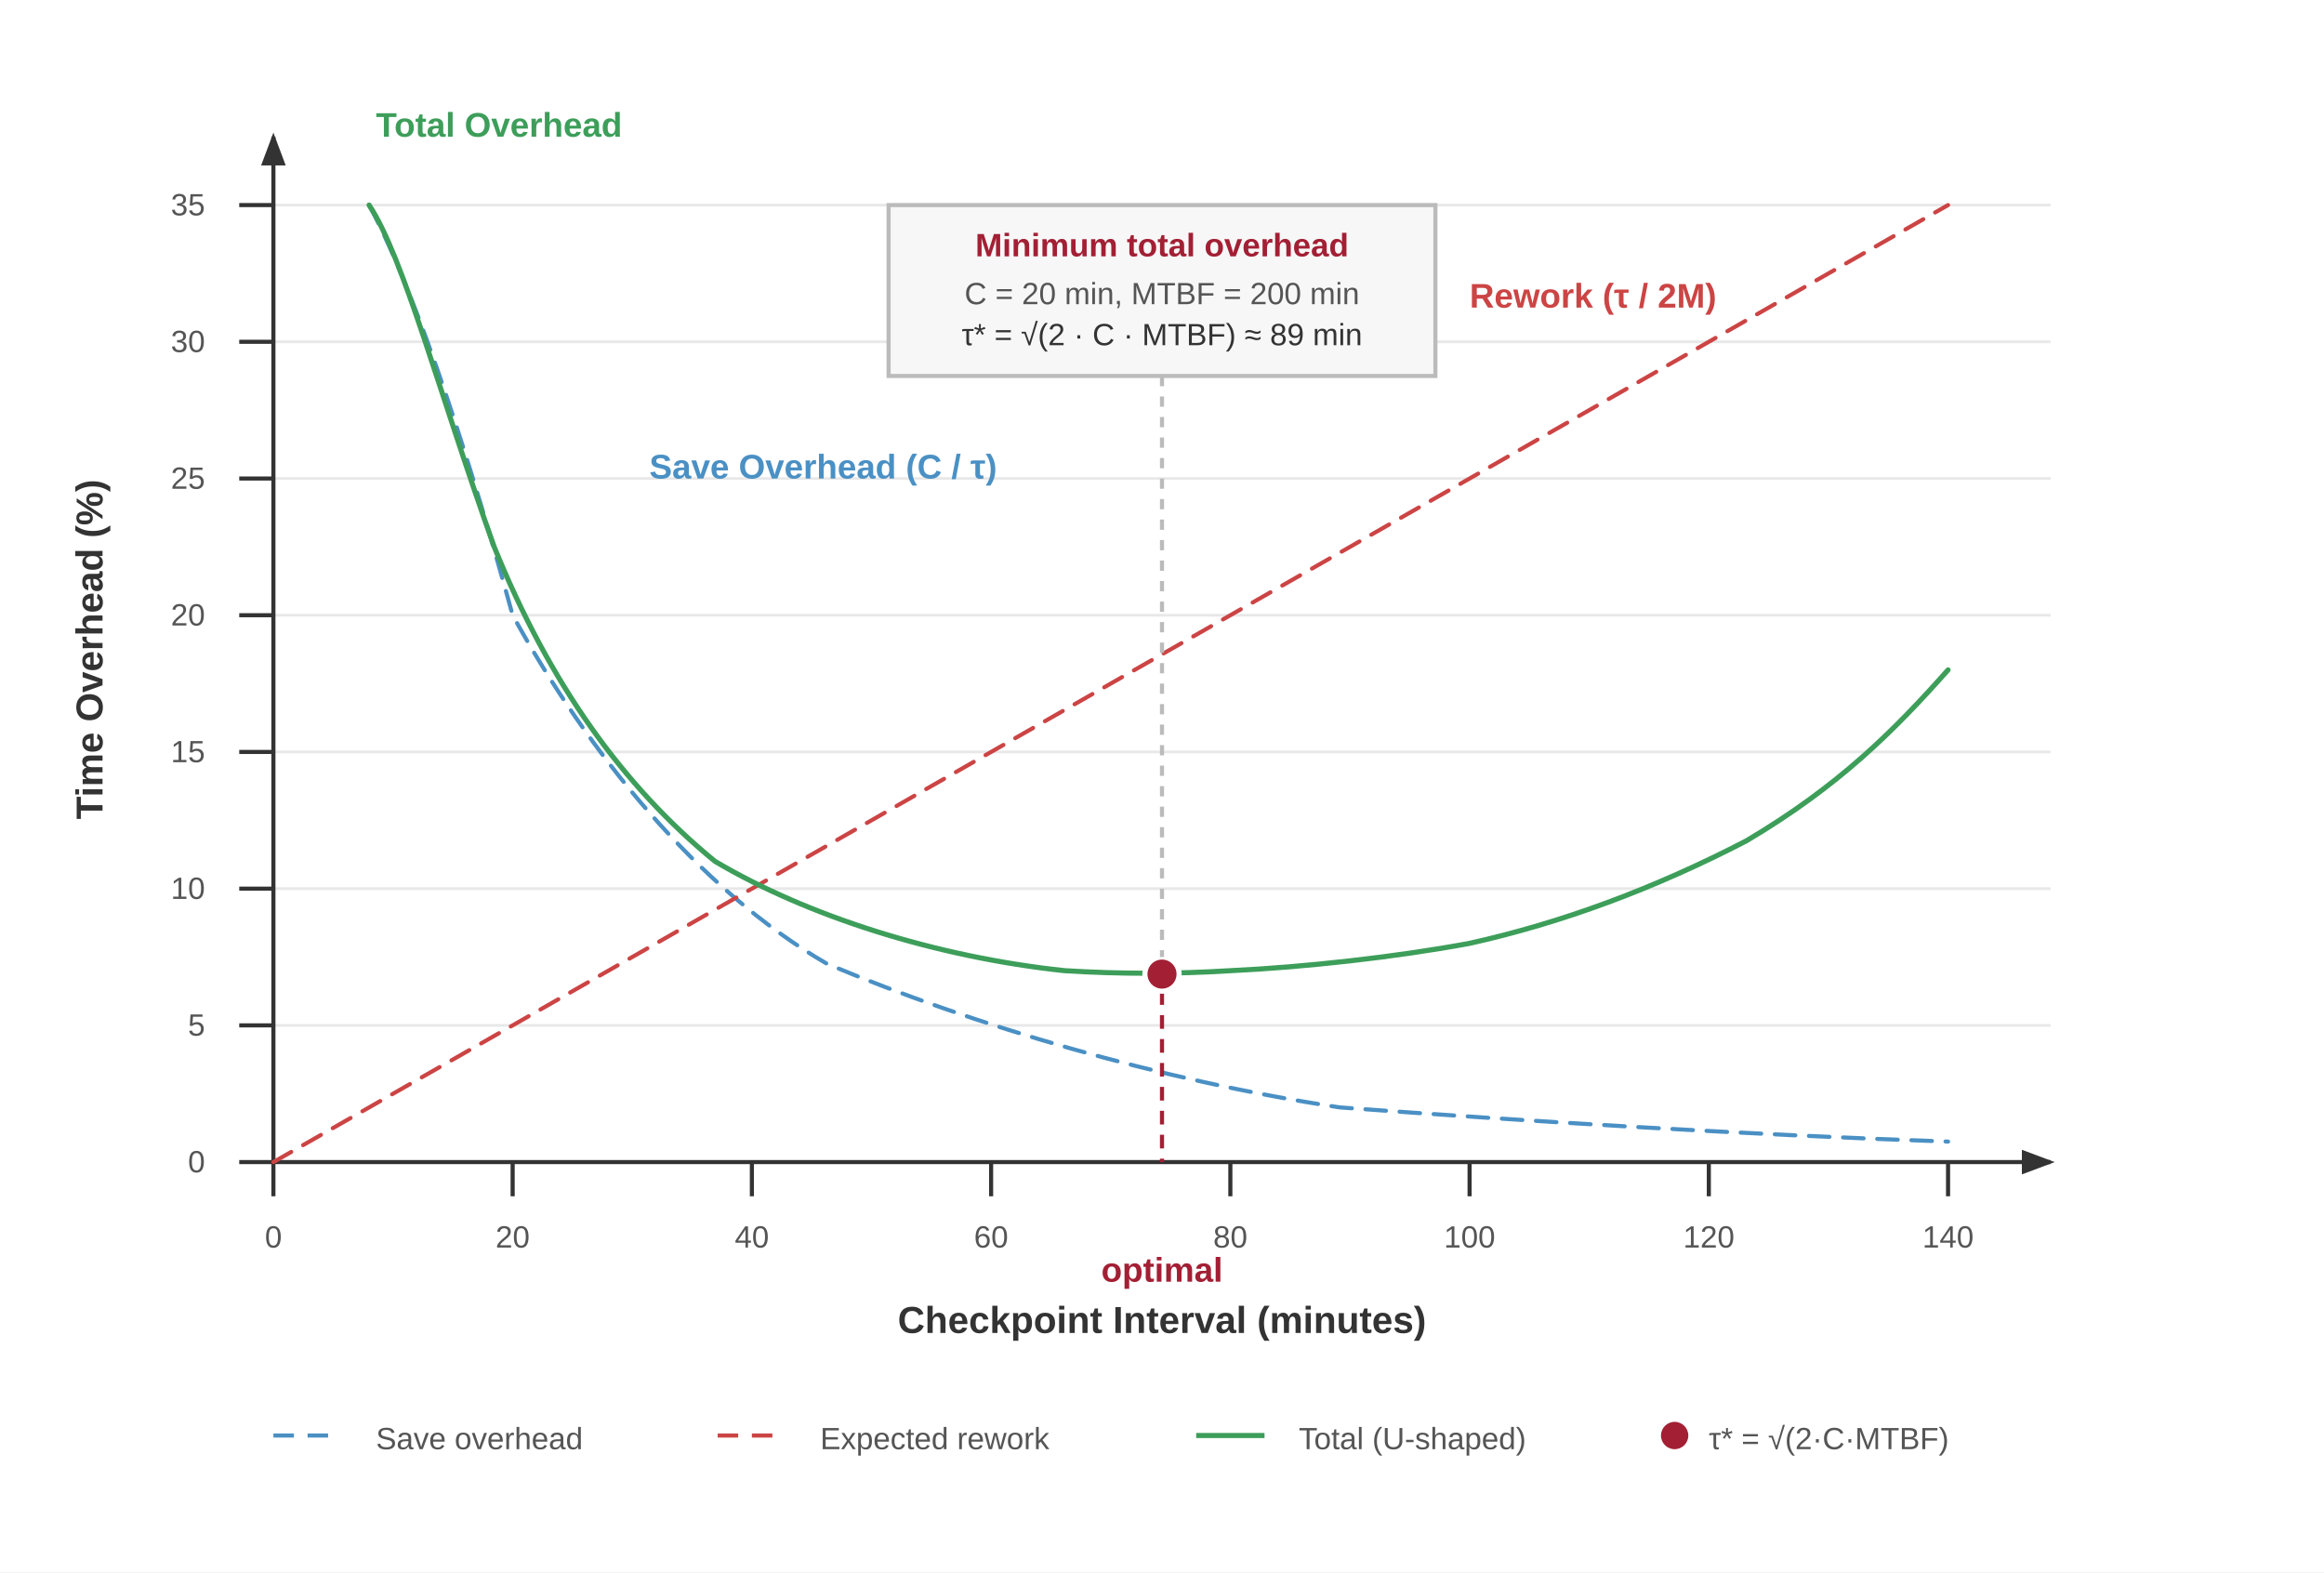
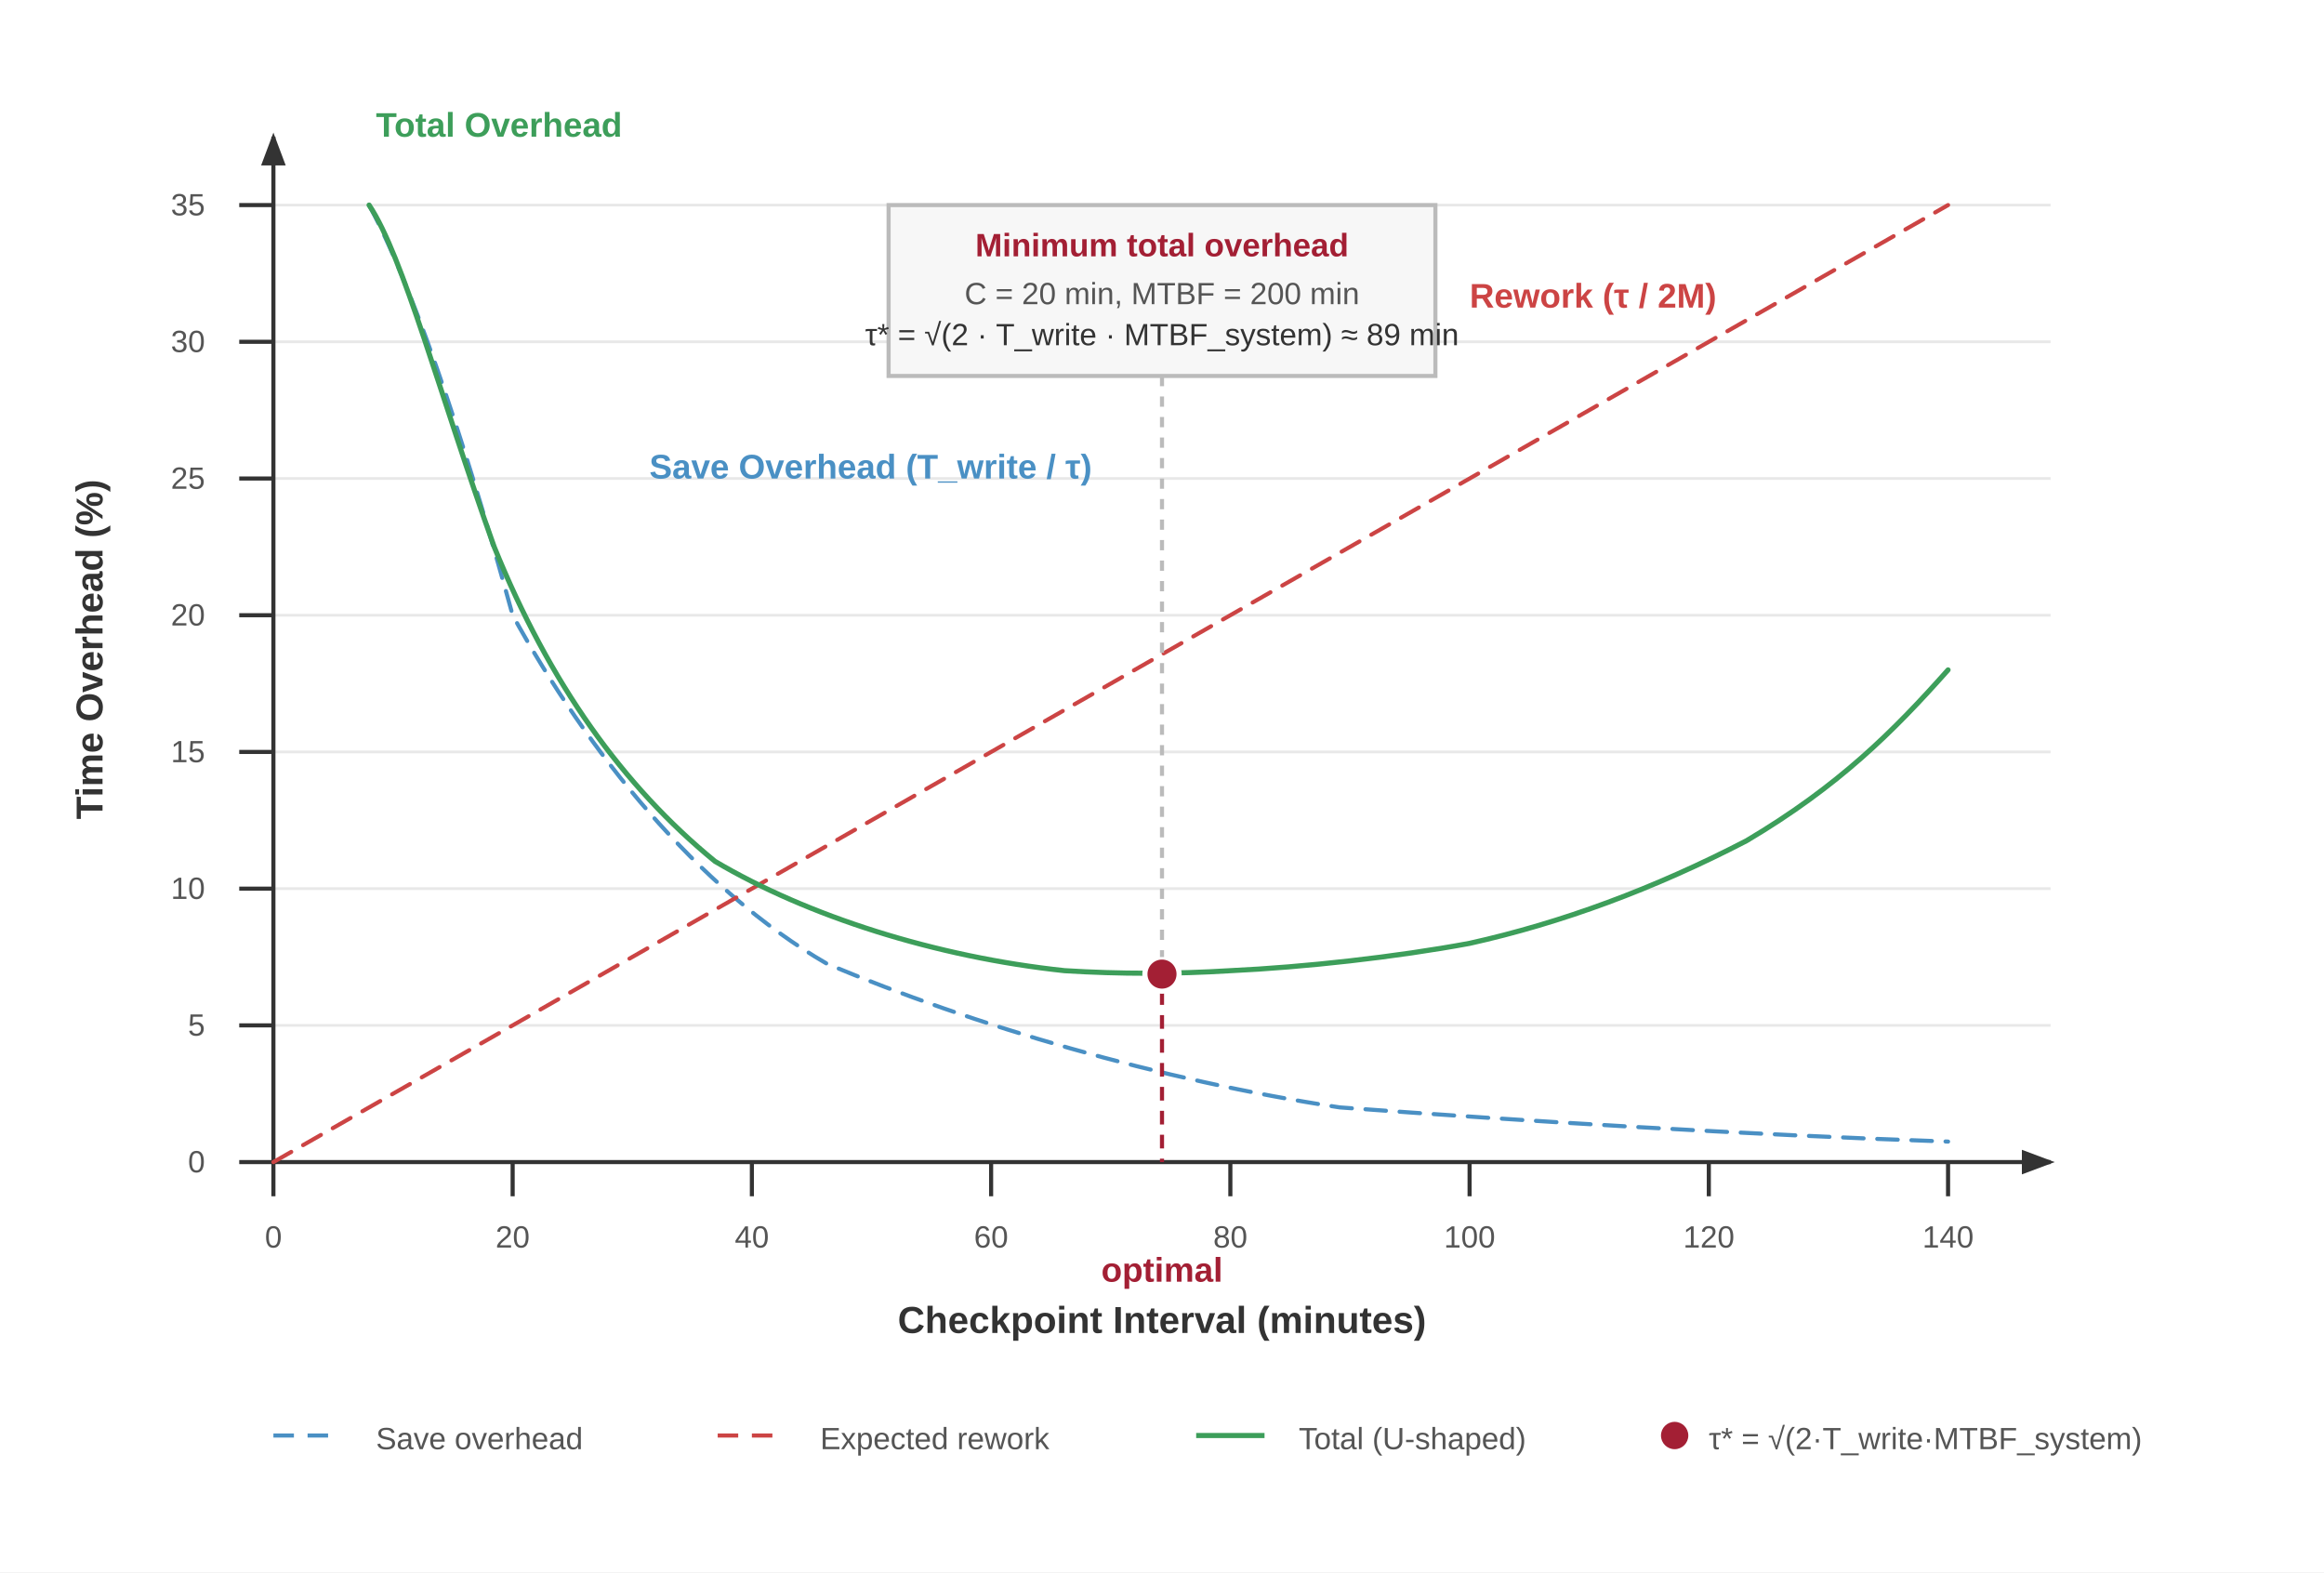
<svg xmlns="http://www.w3.org/2000/svg" font-family="Arial, Helvetica, sans-serif" viewBox="0 0 680 460">
  <rect width="680" height="460" fill="#fff" />
  <defs>
    <marker id="arrow" markerWidth="8" markerHeight="6" refX="7" refY="3" orient="auto">
      <path d="M0,0 L8,3 L0,6 Z" fill="#333" />
    </marker>
  </defs>
  <rect width="640" height="420" fill="#fff" />
  <g stroke="#e8e8e8" stroke-width="0.8">
    <line x1="80" y1="60" x2="600" y2="60" />
    <line x1="80" y1="100" x2="600" y2="100" />
    <line x1="80" y1="140" x2="600" y2="140" />
    <line x1="80" y1="180" x2="600" y2="180" />
    <line x1="80" y1="220" x2="600" y2="220" />
    <line x1="80" y1="260" x2="600" y2="260" />
    <line x1="80" y1="300" x2="600" y2="300" />
    <line x1="80" y1="340" x2="600" y2="340" />
  </g>
  <line x1="80" y1="340" x2="600" y2="340" stroke="#333" stroke-width="1.2" marker-end="url(#arrow)" />
  <line x1="80" y1="350" x2="80" y2="40" stroke="#333" stroke-width="1.2" marker-end="url(#arrow)" />
  <text x="340" y="390" text-anchor="middle" font-size="11" font-weight="600" fill="#333">Checkpoint Interval (minutes)</text>
  <text x="30" y="190" text-anchor="middle" font-size="11" font-weight="600" fill="#333" transform="rotate(-90, 30, 190)">Time Overhead (%)</text>
  <text x="60" y="343" text-anchor="end" font-size="9" fill="#555">0</text>
  <text x="60" y="303" text-anchor="end" font-size="9" fill="#555">5</text>
  <text x="60" y="263" text-anchor="end" font-size="9" fill="#555">10</text>
  <text x="60" y="223" text-anchor="end" font-size="9" fill="#555">15</text>
  <text x="60" y="183" text-anchor="end" font-size="9" fill="#555">20</text>
  <text x="60" y="143" text-anchor="end" font-size="9" fill="#555">25</text>
  <text x="60" y="103" text-anchor="end" font-size="9" fill="#555">30</text>
  <text x="60" y="63" text-anchor="end" font-size="9" fill="#555">35</text>
  <g stroke="#333" stroke-width="1.2">
    <line x1="70" y1="340" x2="80" y2="340" />
    <line x1="70" y1="300" x2="80" y2="300" />
    <line x1="70" y1="260" x2="80" y2="260" />
    <line x1="70" y1="220" x2="80" y2="220" />
    <line x1="70" y1="180" x2="80" y2="180" />
    <line x1="70" y1="140" x2="80" y2="140" />
    <line x1="70" y1="100" x2="80" y2="100" />
    <line x1="70" y1="60" x2="80" y2="60" />
  </g>
  <text x="80" y="365" text-anchor="middle" font-size="9" fill="#555">0</text>
  <text x="150" y="365" text-anchor="middle" font-size="9" fill="#555">20</text>
  <text x="220" y="365" text-anchor="middle" font-size="9" fill="#555">40</text>
  <text x="290" y="365" text-anchor="middle" font-size="9" fill="#555">60</text>
  <text x="360" y="365" text-anchor="middle" font-size="9" fill="#555">80</text>
  <text x="430" y="365" text-anchor="middle" font-size="9" fill="#555">100</text>
  <text x="500" y="365" text-anchor="middle" font-size="9" fill="#555">120</text>
  <text x="570" y="365" text-anchor="middle" font-size="9" fill="#555">140</text>
  <g stroke="#333" stroke-width="1.2">
    <line x1="150" y1="340" x2="150" y2="350" />
    <line x1="220" y1="340" x2="220" y2="350" />
    <line x1="290" y1="340" x2="290" y2="350" />
    <line x1="360" y1="340" x2="360" y2="350" />
    <line x1="430" y1="340" x2="430" y2="350" />
    <line x1="500" y1="340" x2="500" y2="350" />
    <line x1="570" y1="340" x2="570" y2="350" />
  </g>
  <path d="M 108,60 C 123,88 139,140 150,180 C 172,220 204,260 242,282 C 285,300 339,316 392,324 C 446,328 511,332 570,334" fill="none" stroke="#4a90c4" stroke-width="1.2" stroke-dasharray="6,4" stroke-linecap="round" />
  <path d="M 80,340 L 150,300 L 220,260 L 290,220 L 360,180 L 430,140 L 500,100 L 570,60" fill="none" stroke="#c44" stroke-width="1.2" stroke-dasharray="6,4" stroke-linecap="round" />
  <path d="M 108,60 C 118,75 128.5,115 144.6,160 C 160.8,200 182.3,230 209.2,252 C 236.2,268 273.8,280 311.5,284 C 327.7,285 343.8,285 360,284 C 381.5,283 408.5,280 430,276 C 457,270 484,260 511,246 C 538,230 554,214 570,196" fill="none" stroke="#3d9e5a" stroke-width="1.5" stroke-linecap="round" />
  <line x1="340" y1="290" x2="340" y2="340" stroke="#a31f34" stroke-width="1.2" stroke-dasharray="4,3" />
  <circle cx="340" cy="285" r="5" fill="#a31f34" stroke="#fff" stroke-width="1.5" />
  <text x="340" y="375" text-anchor="middle" font-size="10" font-weight="700" fill="#a31f34">optimal</text>
  <rect x="260" y="60" width="160" height="50" fill="#f7f7f7" stroke="#bbb" stroke-width="1.2" />
  <text x="340" y="75" text-anchor="middle" font-size="9.5" font-weight="700" fill="#a31f34">Minimum total overhead</text>
  <text x="340" y="89" text-anchor="middle" font-size="9" fill="#555">C = 20 min, MTBF = 200 min</text>
-   <text x="340" y="101" text-anchor="middle" font-size="9" fill="#333">τ* = √(2 · C · MTBF) ≈ 89 min</text>
+   <text x="340" y="101" text-anchor="middle" font-size="9" fill="#333">τ* = √(2 · T_write · MTBF_system) ≈ 89 min</text>
  <line x1="340" y1="110" x2="340" y2="280" stroke="#bbb" stroke-width="1.2" stroke-dasharray="3,3" />
-   <text x="190" y="140" text-anchor="start" font-size="10" font-weight="700" fill="#4a90c4">Save Overhead (C / τ)</text>
+   <text x="190" y="140" text-anchor="start" font-size="10" font-weight="700" fill="#4a90c4">Save Overhead (T_write / τ)</text>
  <text x="430" y="90" text-anchor="start" font-size="10" font-weight="700" fill="#c44">Rework (τ / 2M)</text>
  <text x="110" y="40" text-anchor="start" font-size="10" font-weight="700" fill="#3d9e5a">Total Overhead</text>
  <g transform="translate(80, 420)">
    <line x1="0" y1="0" x2="20" y2="0" stroke="#4a90c4" stroke-width="1.2" stroke-dasharray="6,4" />
    <text x="30" y="4" font-size="9" fill="#555">Save overhead</text>
    <line x1="130" y1="0" x2="150" y2="0" stroke="#c44" stroke-width="1.2" stroke-dasharray="6,4" />
    <text x="160" y="4" font-size="9" fill="#555">Expected rework</text>
    <line x1="270" y1="0" x2="290" y2="0" stroke="#3d9e5a" stroke-width="1.5" />
    <text x="300" y="4" font-size="9" fill="#555">Total (U-shaped)</text>
    <circle cx="410" cy="0" r="4" fill="#a31f34" />
-     <text x="420" y="4" font-size="9" fill="#555">τ* = √(2·C·MTBF)</text>
+     <text x="420" y="4" font-size="9" fill="#555">τ* = √(2·T_write·MTBF_system)</text>
  </g>
</svg>
